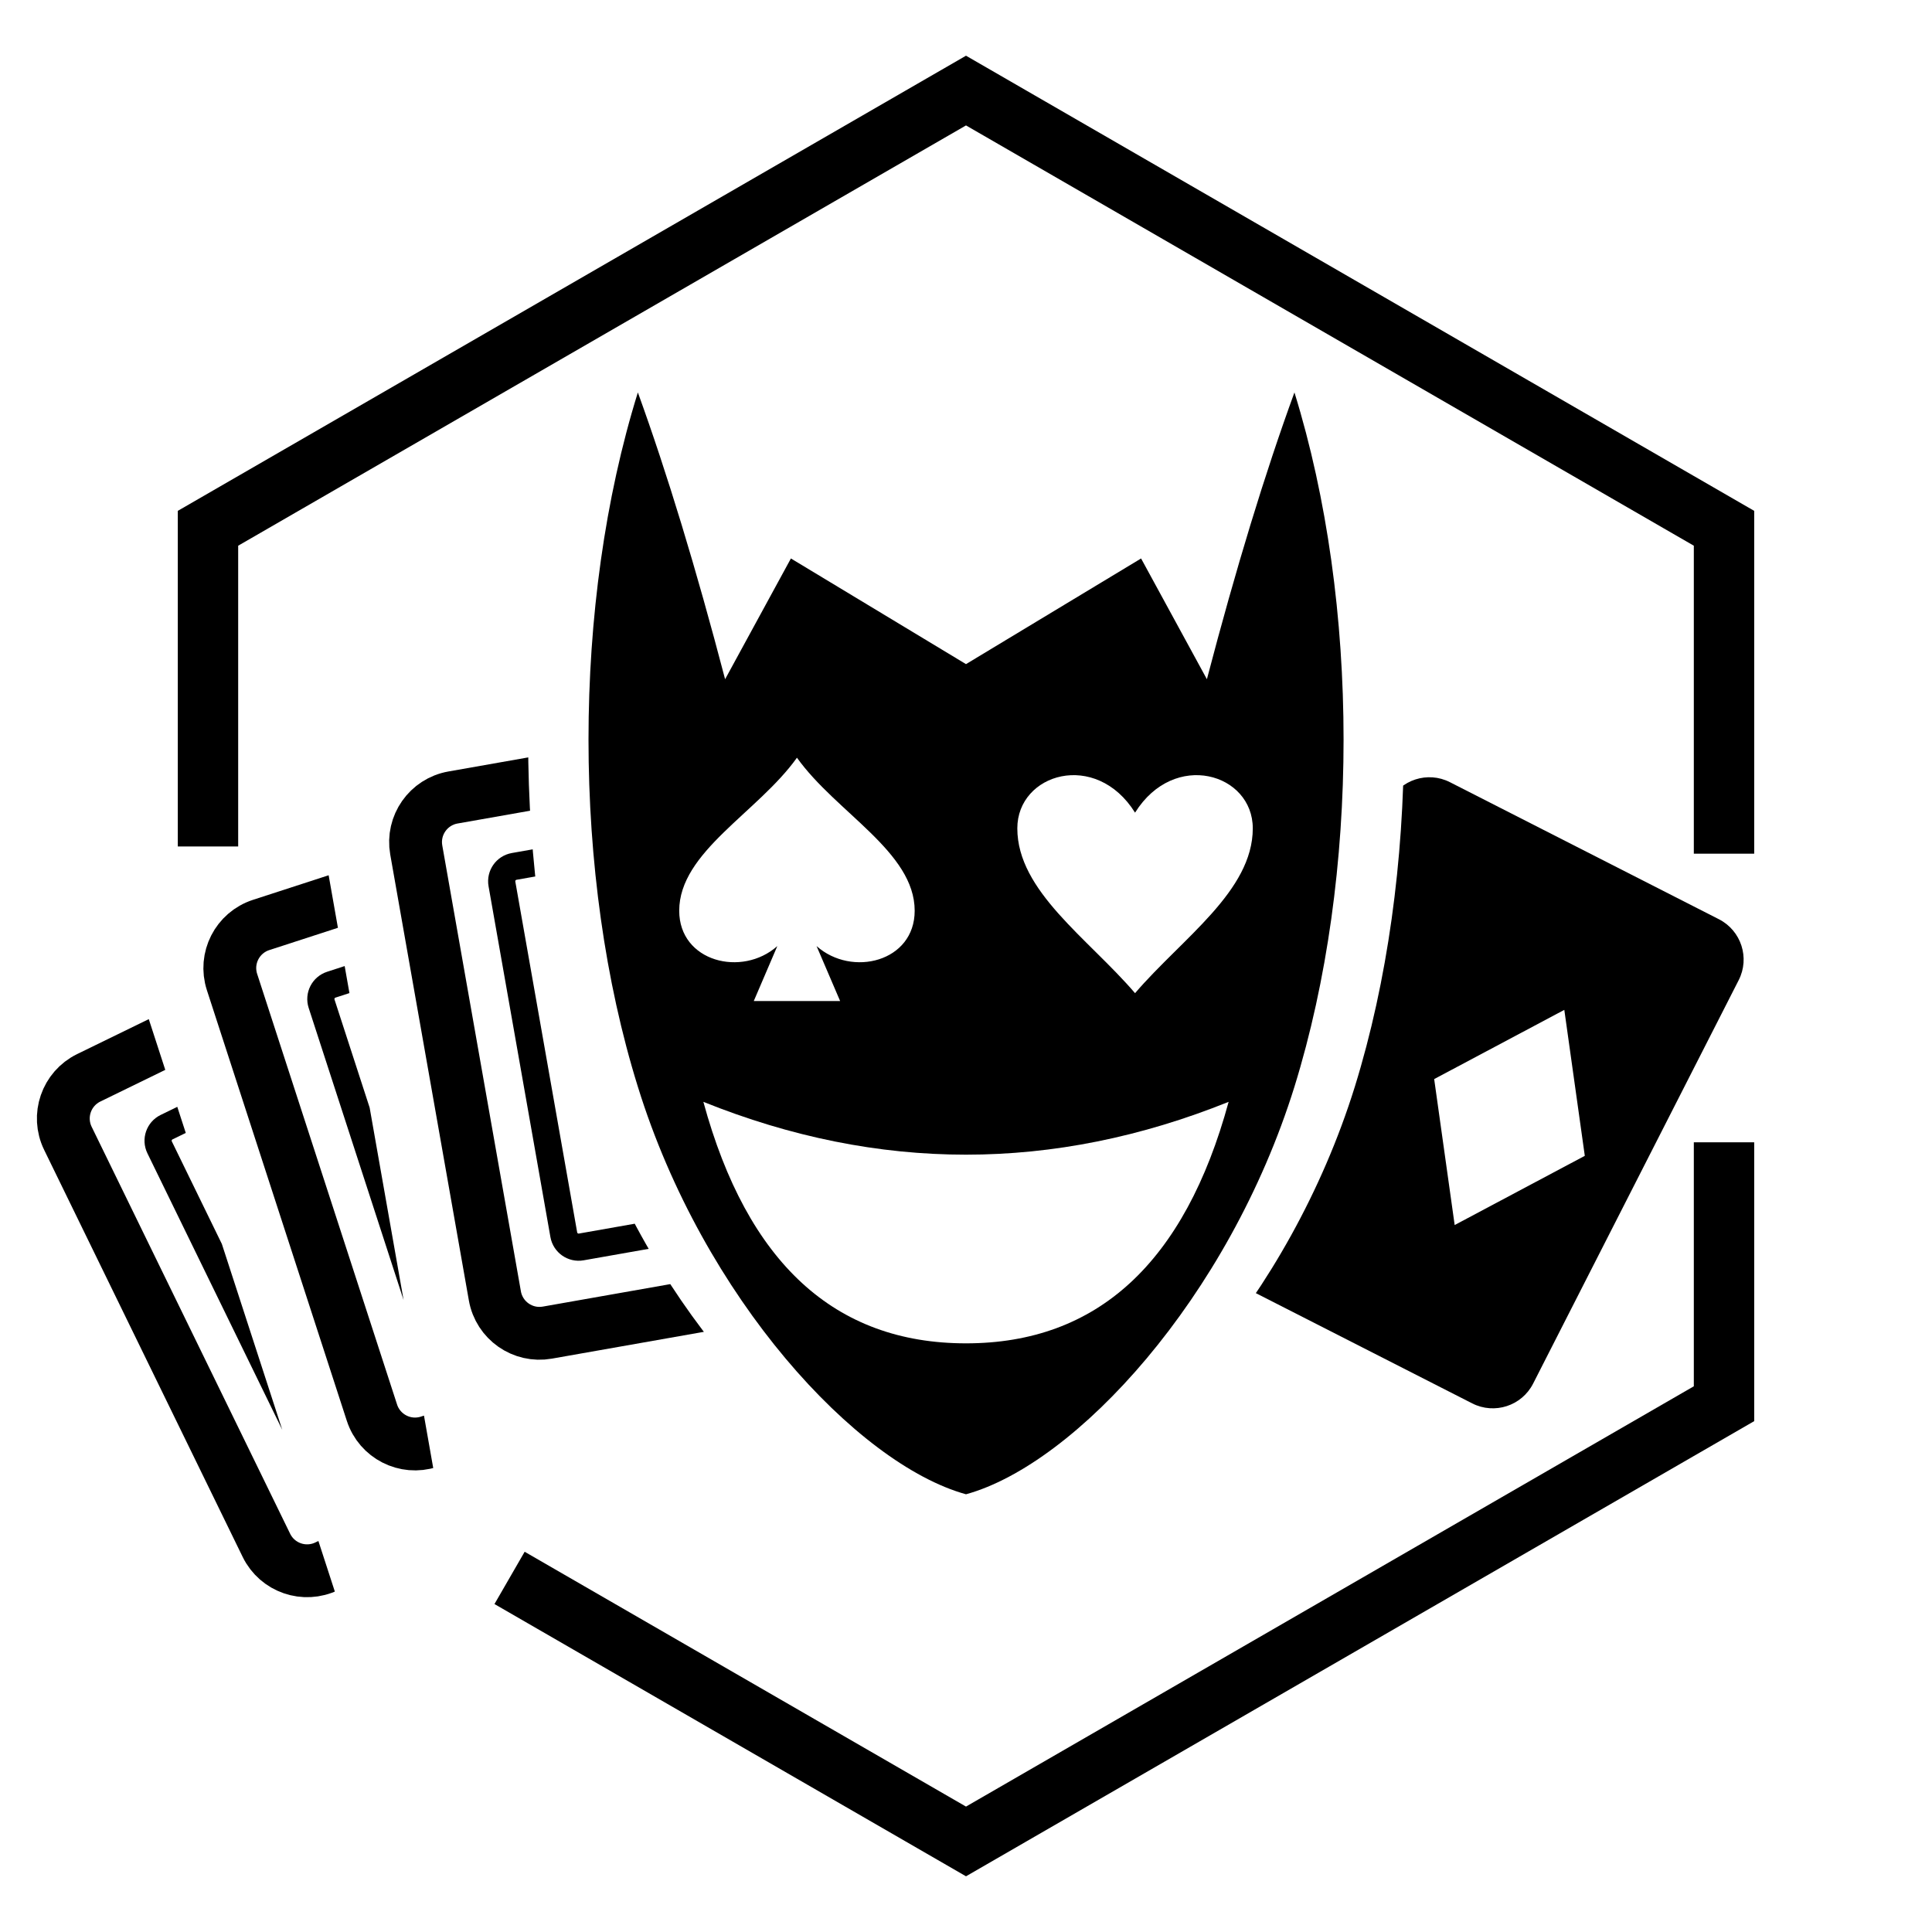
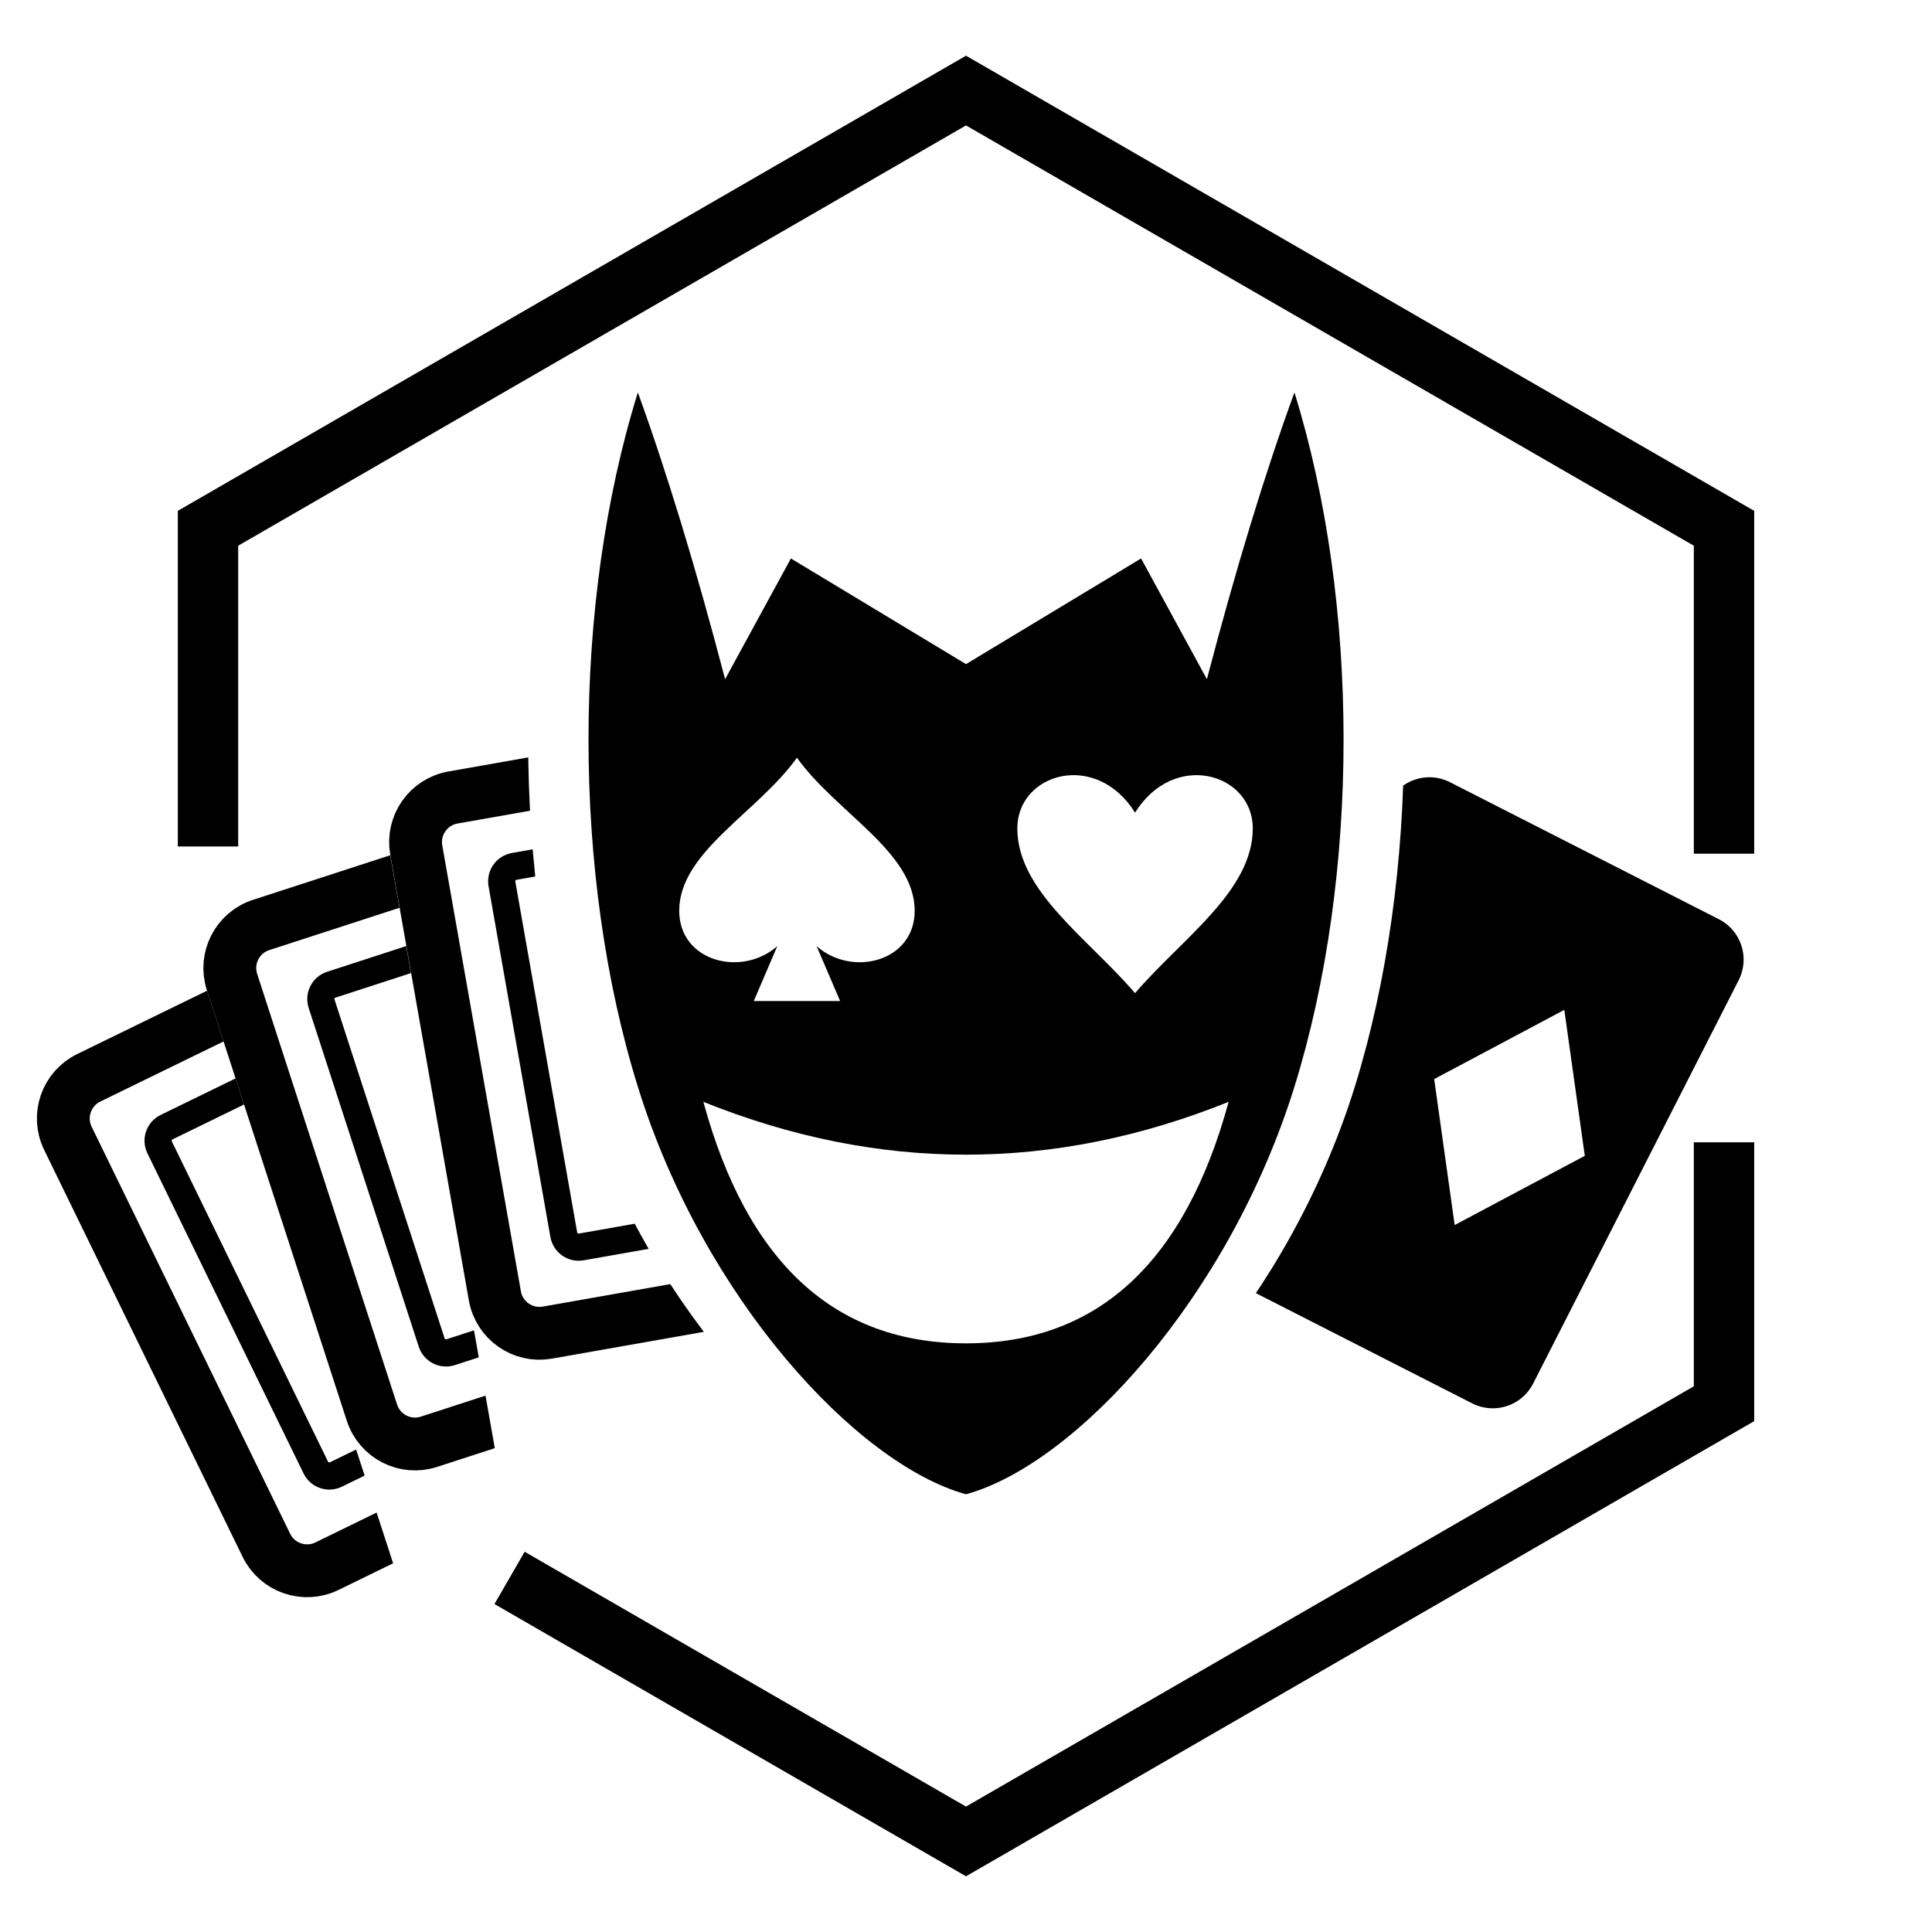
<svg xmlns="http://www.w3.org/2000/svg" viewBox="0 0 64 64">
  <defs>
    <clipPath id="bai-left">
      <path d="M-2 -2H19.13L19.13 13C16.95 20 16.95 29 19.13 36C21.3 43 26.38 48.5 30 49.5V66H-2Z" />
    </clipPath>
    <clipPath id="bai-right">
      <path d="M66 -2H44.88L44.88 13C47.05 20 47.05 29 44.88 36C42.7 43 37.63 48.5 34 49.5V66H66Z" />
    </clipPath>
    <clipPath id="bai-c0">
-       <path clip-rule="evenodd" d="M-2 -2H66V66H-2ZM10.05 24.25L27.78 21.12L37.16 74.3L19.43 77.42Z" />
+       <path clip-rule="evenodd" d="M-2 -2H66V66H-2ZM12.51 25.97L26.06 23.58L34.69 72.58L21.15 74.96Z" />
    </clipPath>
    <clipPath id="bai-c1">
-       <path clip-rule="evenodd" d="M-2 -2H66V66H-2ZM3.44 29.18L20.56 23.61L37.25 74.97L20.13 80.53Z" />
+       <path clip-rule="evenodd" d="M-2 -2H66V66H-2ZM6.12 30.54L19.19 26.29L34.57 73.61L21.49 77.85Z" />
    </clipPath>
    <clipPath id="bai-c2">
      <path clip-rule="evenodd" d="M-2 -2H66V66H-2ZM-2.42 34.98L13.75 27.09L24.28 48.66L8.1 56.55Z" />
    </clipPath>
  </defs>
  <path fill="none" stroke="currentColor" stroke-width="2" d="M6.89 28.04L6.89 17.5L32 3L57.11 17.5L57.11 28.28M57.11 37.84L57.11 46.5L32 61L16.88 52.27" />
  <g fill="none" stroke="currentColor" stroke-width="2" clip-path="url(#bai-left)">
    <g transform="rotate(-10 21 34.5)">
      <rect stroke-width="1.75" x="15" y="25.5" width="12" height="18" rx="1.5" />
      <rect stroke-width="0.9" x="17.6" y="28.1" width="6.8" height="12.8" rx="0.5" />
    </g>
    <g clip-path="url(#bai-c0)">
      <g transform="rotate(-18 15.71 37.81)">
        <rect stroke-width="1.75" x="9.71" y="28.81" width="12" height="18" rx="1.5" />
        <rect stroke-width="0.9" x="12.31" y="31.41" width="6.8" height="12.8" rx="0.5" />
      </g>
    </g>
    <g clip-path="url(#bai-c0)">
      <g clip-path="url(#bai-c1)">
        <g transform="rotate(-26 10.93 41.82)">
          <rect stroke-width="1.75" x="4.93" y="32.82" width="12" height="18" rx="1.5" />
          <rect stroke-width="0.9" x="7.53" y="35.42" width="6.8" height="12.8" rx="0.5" />
        </g>
      </g>
    </g>
  </g>
  <g clip-path="url(#bai-right)">
    <path fill="currentColor" fill-rule="evenodd" transform="rotate(27 48.4 36.2)" d="M43.4 27.2h10a1.5 1.5 0 0 1 1.5 1.5v15a1.5 1.5 0 0 1-1.5 1.5h-10a1.5 1.5 0 0 1-1.5-1.5v-15a1.5 1.5 0 0 1 1.5-1.5ZM50.2 32.2l2.8 4-2.8 4-2.8-4Z" />
  </g>
  <path fill="currentColor" fill-rule="evenodd" d="M21.13 13C18.95 20 18.95 29 21.13 36C23.3 43 28.38 48.5 32 49.5C35.63 48.5 40.7 43 42.88 36C45.05 29 45.05 20 42.88 13Q41.42 17 39.98 22.5L37.8 18.5L32 22L26.2 18.5L24.02 22.5Q22.58 17 21.13 13ZM26.4 25.1C27.7 26.92 30.3 28.22 30.3 30.17C30.3 31.86 28.22 32.38 27.05 31.34L27.83 33.16H24.97L25.75 31.34C24.58 32.38 22.5 31.86 22.5 30.17C22.5 28.22 25.1 26.92 26.4 25.1ZM37.6 32.9C36.04 31.08 33.7 29.52 33.7 27.44C33.7 25.62 36.3 24.84 37.6 26.92C38.9 24.84 41.5 25.62 41.5 27.44C41.5 29.52 39.16 31.08 37.6 32.9ZM23.3 36.5Q32 40 40.7 36.5Q38.52 44.5 32 44.5Q25.48 44.5 23.3 36.5Z" />
</svg>
